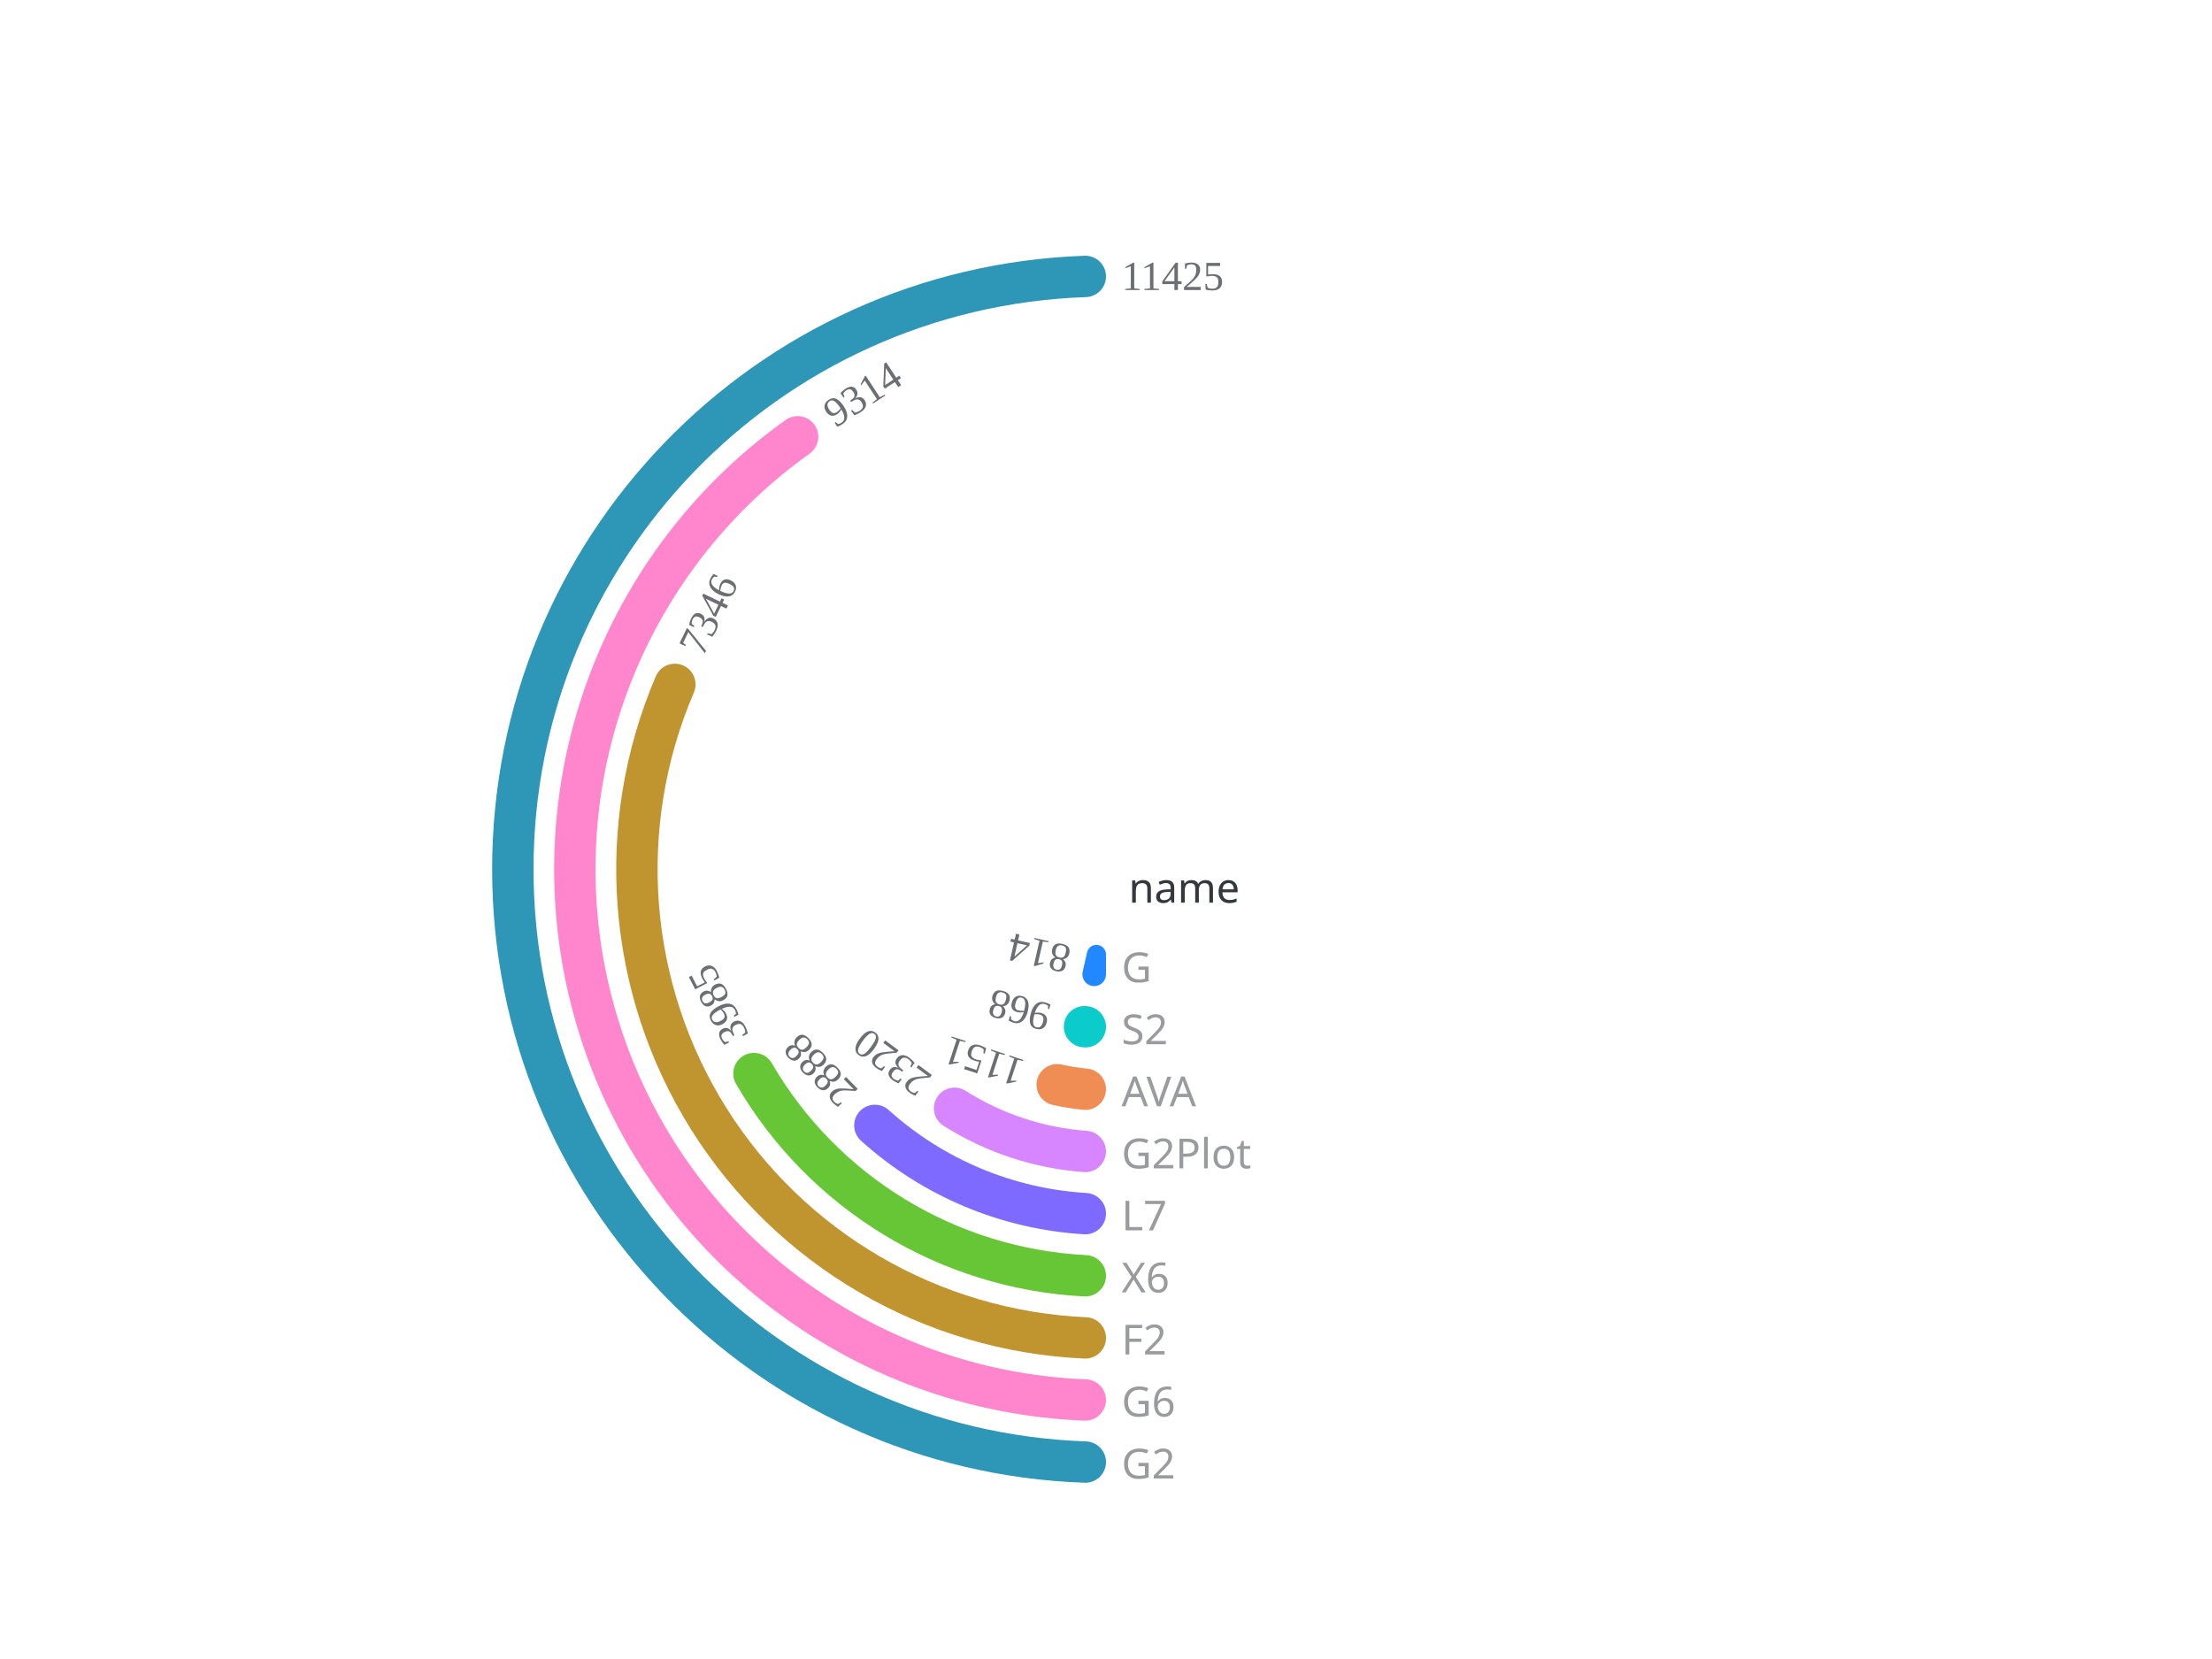
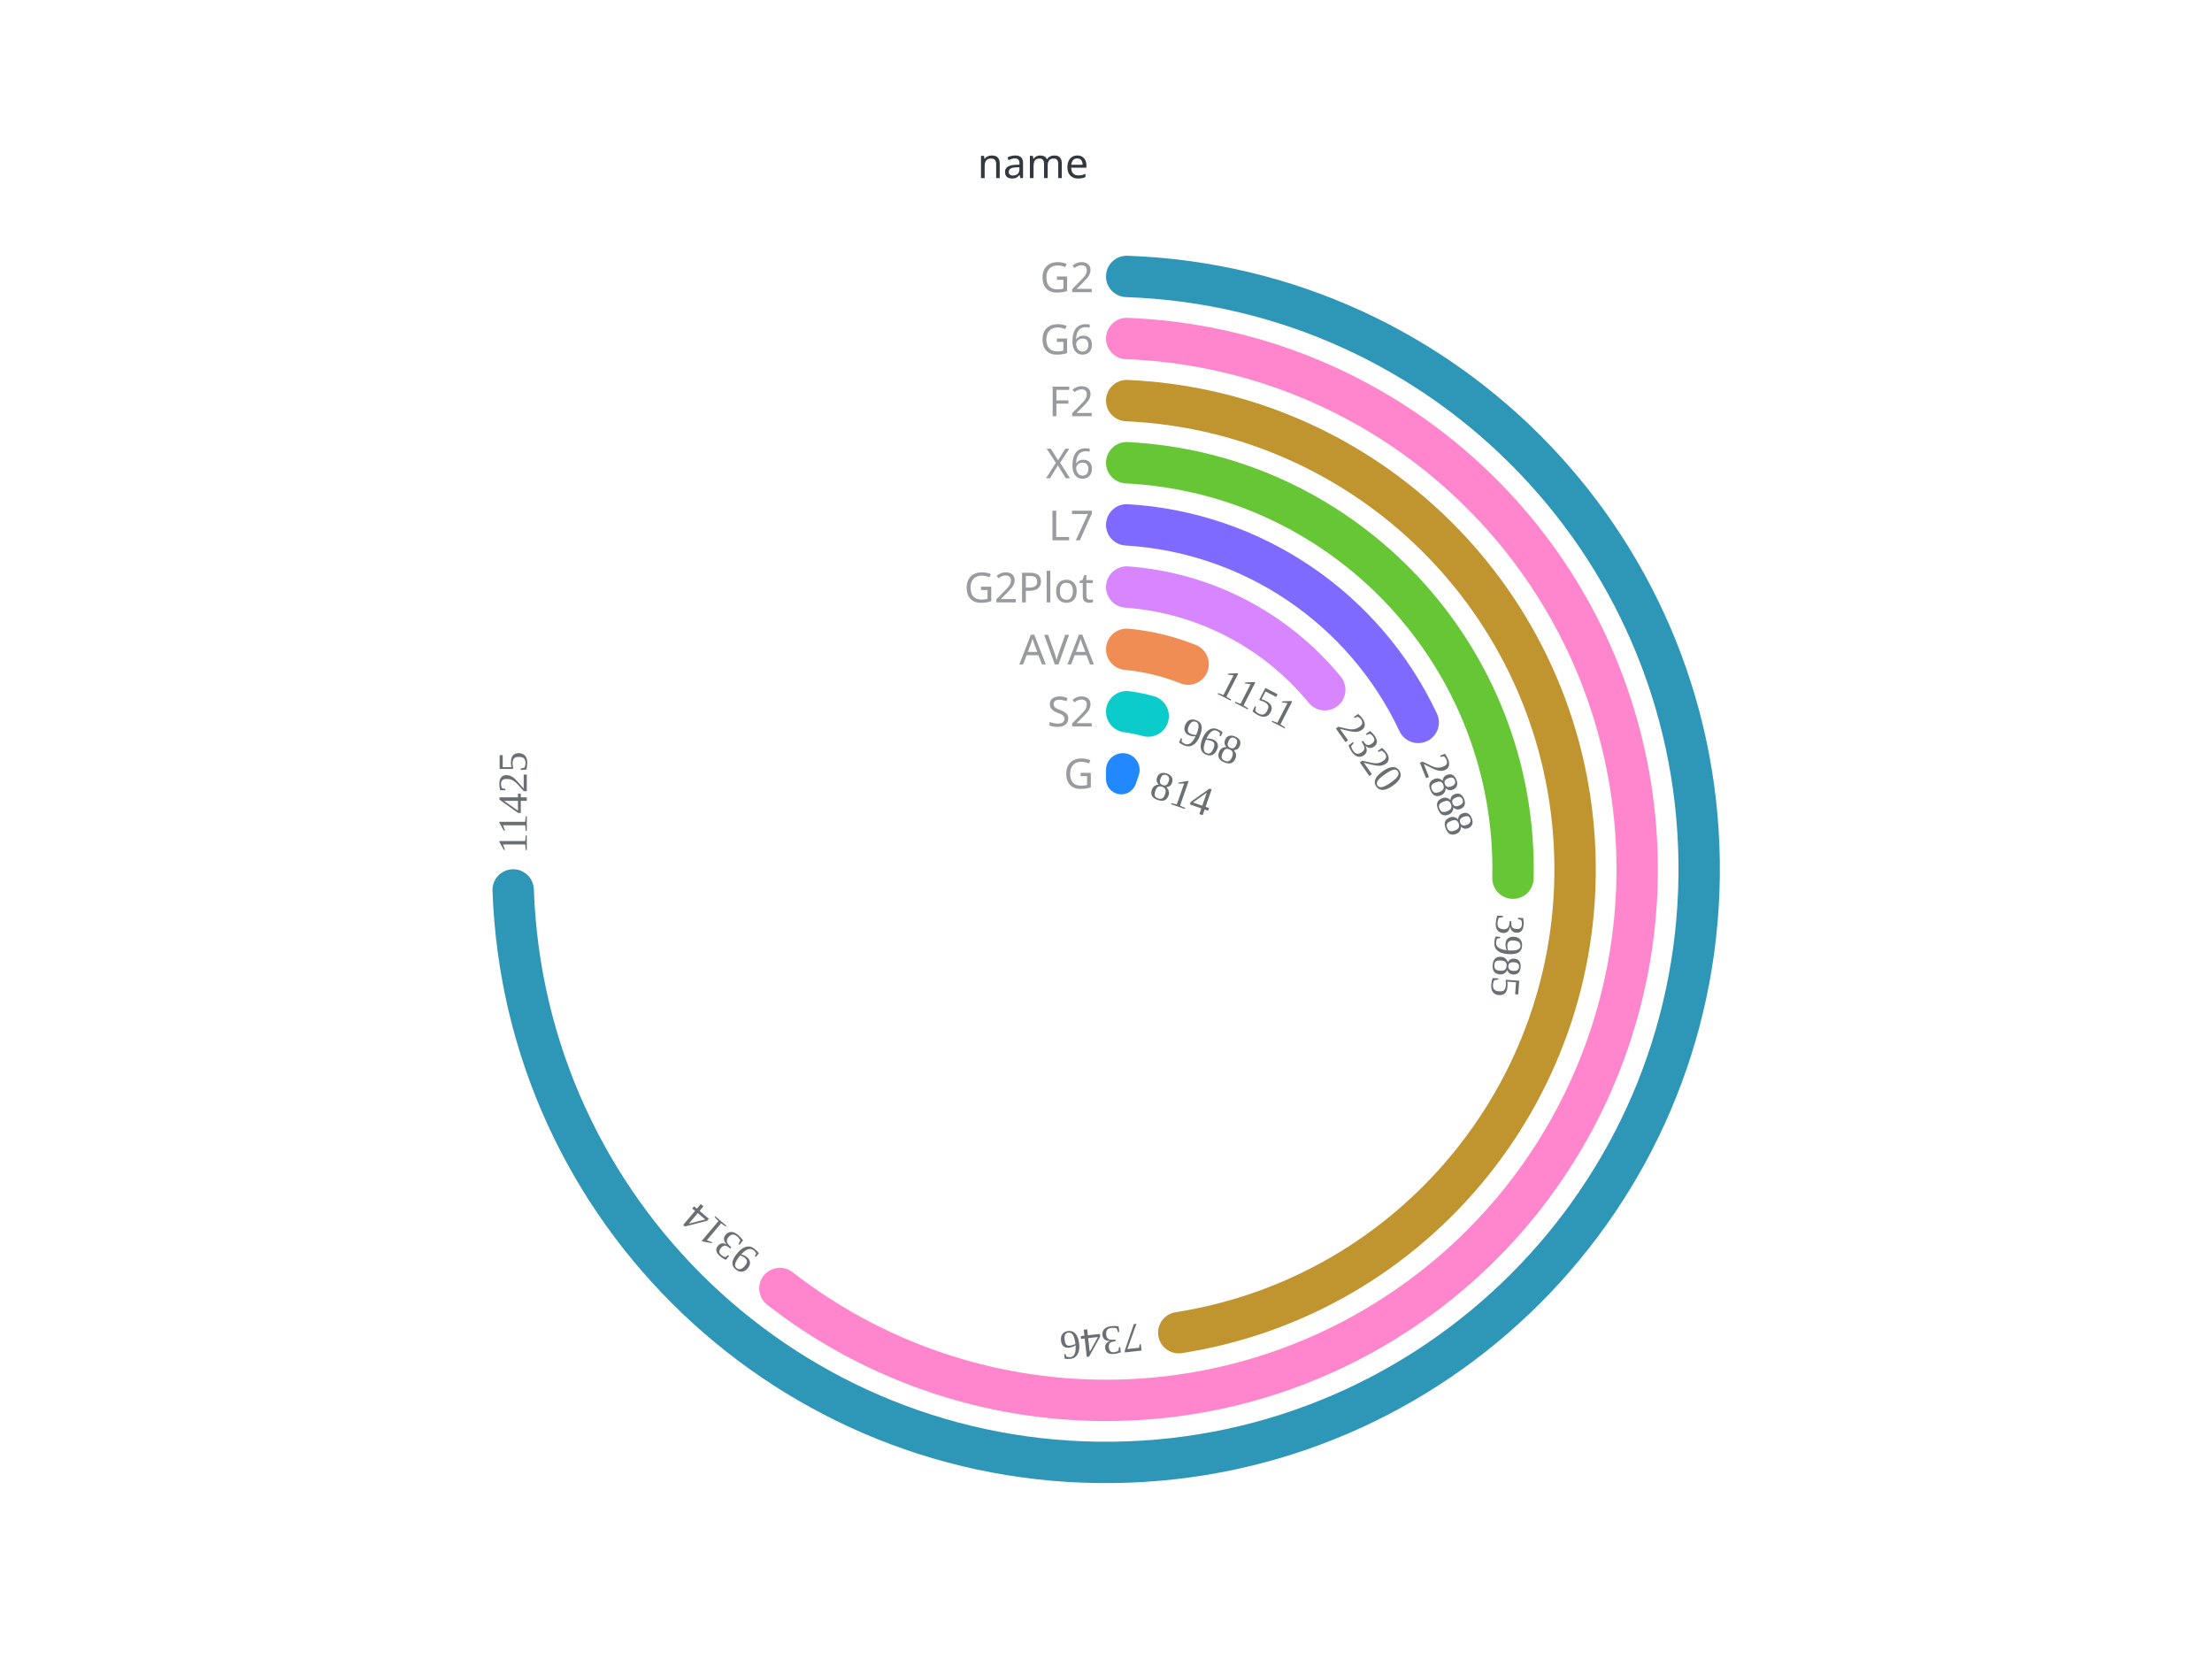
<svg xmlns="http://www.w3.org/2000/svg" width="640" height="480" style="background: transparent;" color-interpolation-filters="sRGB">
  <defs />
  <g id="g-svg-camera" transform="matrix(1,0,0,1,0,0)">
    <g id="g-root" fill="none" transform="matrix(1,0,0,1,0,0)">
      <g id="g-svg-11" fill="none" transform="matrix(1,0,0,1,0,0)" class="view">
        <g transform="matrix(1,0,0,1,0,0)">
          <path id="g-svg-12" fill="rgba(0,0,0,0)" class="area" d="M 0,0 l 640,0 l 0,480 l-640 0 z" width="640" height="480" />
        </g>
        <g transform="matrix(1,0,0,1,16,16)">
          <path id="g-svg-13" fill="rgba(0,0,0,0)" class="area" d="M 0,0 l 608,0 l 0,448 l-608 0 z" width="608" height="448" />
        </g>
        <g transform="matrix(1,0,0,1,16,16)">
          <path id="g-svg-14" fill="rgba(0,0,0,0)" class="area" d="M 0,0 l 608,0 l 0,448 l-608 0 z" width="608" height="448" />
        </g>
        <g transform="matrix(1,0,0,1,47,70)">
          <path id="g-svg-15" fill="rgba(0,0,0,0)" class="area" d="M 0,0 l 546,0 l 0,363 l-546 0 z" width="546" height="363" />
        </g>
        <g id="g-svg-16" fill="none" transform="matrix(1,0,0,1,0,0)" class="component">
          <g id="g-svg-17" fill="none" class="axis" transform="matrix(1,0,0,1,0,0)">
            <g id="g-svg-18" fill="none" transform="matrix(1,0,0,1,0,0)" class="axis-grid-group" />
            <g id="g-svg-19" fill="none" transform="matrix(1,0,0,1,0,0)" class="axis-main-group">
              <g id="g-svg-20" fill="none" transform="matrix(1,0,0,1,0,0)" class="axis-line-group">
-                 <g transform="matrix(1,0,0,1,320,269.65)">
-                   <line id="g-svg-21" fill="none" x1="0" y1="163.35" x2="5.684341886080802e-14" y2="0" class="axis-line axis-line" stroke-width="0.5" stroke="rgba(29,33,41,1)" stroke-opacity="0.45" opacity="0" />
+                 <g transform="matrix(1,0,0,1,320,70)">
+                   <line id="g-svg-21" fill="none" x1="0" y1="0" x2="0" y2="163.35" class="axis-line axis-line" stroke-width="0.5" stroke="rgba(29,33,41,1)" stroke-opacity="0.45" opacity="0" />
                </g>
              </g>
              <g id="g-svg-22" fill="none" transform="matrix(1,0,0,1,0,0)" class="axis-tick-group" />
              <g id="g-svg-23" fill="none" transform="matrix(1,0,0,1,0,0)" class="axis-label-group">
-                 <g id="g-svg-24" fill="none" transform="matrix(1,0,0,1,324,279.5228)" class="axis-label">
-                   <g transform="matrix(1,0,0,1,0,0)">
-                     <text id="g-svg-33" fill="rgba(29,33,41,1)" dominant-baseline="central" paint-order="stroke" dx="0.5" font-family="sans-serif" font-size="12" font-style="normal" font-variant="normal" font-weight="normal" stroke-width="1" text-anchor="left" class="axis-label-item" opacity="0.45">
+                 <g id="g-svg-24" fill="none" transform="matrix(1,0,0,1,316,223.4772)" class="axis-label">
+                   <g transform="matrix(1,0,0,1,0,0)">
+                     <text id="g-svg-33" fill="rgba(29,33,41,1)" dominant-baseline="central" paint-order="stroke" dx="0.5" font-family="sans-serif" font-size="12" font-style="normal" font-variant="normal" font-weight="normal" stroke-width="1" text-anchor="end" class="axis-label-item" opacity="0.45">
                      G
                    </text>
                  </g>
                </g>
-                 <g id="g-svg-25" fill="none" transform="matrix(1,0,0,1,324,297.4734)" class="axis-label">
-                   <g transform="matrix(1,0,0,1,0,0)">
-                     <text id="g-svg-34" fill="rgba(29,33,41,1)" dominant-baseline="central" paint-order="stroke" dx="0.5" font-family="sans-serif" font-size="12" font-style="normal" font-variant="normal" font-weight="normal" stroke-width="1" text-anchor="left" class="axis-label-item" opacity="0.45">
+                 <g id="g-svg-25" fill="none" transform="matrix(1,0,0,1,316,205.5266)" class="axis-label">
+                   <g transform="matrix(1,0,0,1,0,0)">
+                     <text id="g-svg-34" fill="rgba(29,33,41,1)" dominant-baseline="central" paint-order="stroke" dx="0.5" font-family="sans-serif" font-size="12" font-style="normal" font-variant="normal" font-weight="normal" stroke-width="1" text-anchor="end" class="axis-label-item" opacity="0.45">
                      S2
                    </text>
                  </g>
                </g>
-                 <g id="g-svg-26" fill="none" transform="matrix(1,0,0,1,324,315.4239)" class="axis-label">
-                   <g transform="matrix(1,0,0,1,0,0)">
-                     <text id="g-svg-35" fill="rgba(29,33,41,1)" dominant-baseline="central" paint-order="stroke" dx="0.5" font-family="sans-serif" font-size="12" font-style="normal" font-variant="normal" font-weight="normal" stroke-width="1" text-anchor="left" class="axis-label-item" opacity="0.45">
+                 <g id="g-svg-26" fill="none" transform="matrix(1,0,0,1,316,187.5761)" class="axis-label">
+                   <g transform="matrix(1,0,0,1,0,0)">
+                     <text id="g-svg-35" fill="rgba(29,33,41,1)" dominant-baseline="central" paint-order="stroke" dx="0.5" font-family="sans-serif" font-size="12" font-style="normal" font-variant="normal" font-weight="normal" stroke-width="1" text-anchor="end" class="axis-label-item" opacity="0.45">
                      AVA
                    </text>
                  </g>
                </g>
-                 <g id="g-svg-27" fill="none" transform="matrix(1,0,0,1,324,333.3745)" class="axis-label">
-                   <g transform="matrix(1,0,0,1,0,0)">
-                     <text id="g-svg-36" fill="rgba(29,33,41,1)" dominant-baseline="central" paint-order="stroke" dx="0.5" font-family="sans-serif" font-size="12" font-style="normal" font-variant="normal" font-weight="normal" stroke-width="1" text-anchor="left" class="axis-label-item" opacity="0.45">
+                 <g id="g-svg-27" fill="none" transform="matrix(1,0,0,1,316,169.6255)" class="axis-label">
+                   <g transform="matrix(1,0,0,1,0,0)">
+                     <text id="g-svg-36" fill="rgba(29,33,41,1)" dominant-baseline="central" paint-order="stroke" dx="0.5" font-family="sans-serif" font-size="12" font-style="normal" font-variant="normal" font-weight="normal" stroke-width="1" text-anchor="end" class="axis-label-item" opacity="0.45">
                      G2Plot
                    </text>
                  </g>
                </g>
-                 <g id="g-svg-28" fill="none" transform="matrix(1,0,0,1,324,351.325)" class="axis-label">
-                   <g transform="matrix(1,0,0,1,0,0)">
-                     <text id="g-svg-37" fill="rgba(29,33,41,1)" dominant-baseline="central" paint-order="stroke" dx="0.5" font-family="sans-serif" font-size="12" font-style="normal" font-variant="normal" font-weight="normal" stroke-width="1" text-anchor="left" class="axis-label-item" opacity="0.45">
+                 <g id="g-svg-28" fill="none" transform="matrix(1,0,0,1,316,151.675)" class="axis-label">
+                   <g transform="matrix(1,0,0,1,0,0)">
+                     <text id="g-svg-37" fill="rgba(29,33,41,1)" dominant-baseline="central" paint-order="stroke" dx="0.5" font-family="sans-serif" font-size="12" font-style="normal" font-variant="normal" font-weight="normal" stroke-width="1" text-anchor="end" class="axis-label-item" opacity="0.45">
                      L7
                    </text>
                  </g>
                </g>
-                 <g id="g-svg-29" fill="none" transform="matrix(1,0,0,1,324,369.2755)" class="axis-label">
-                   <g transform="matrix(1,0,0,1,0,0)">
-                     <text id="g-svg-38" fill="rgba(29,33,41,1)" dominant-baseline="central" paint-order="stroke" dx="0.5" font-family="sans-serif" font-size="12" font-style="normal" font-variant="normal" font-weight="normal" stroke-width="1" text-anchor="left" class="axis-label-item" opacity="0.45">
+                 <g id="g-svg-29" fill="none" transform="matrix(1,0,0,1,316,133.7245)" class="axis-label">
+                   <g transform="matrix(1,0,0,1,0,0)">
+                     <text id="g-svg-38" fill="rgba(29,33,41,1)" dominant-baseline="central" paint-order="stroke" dx="0.5" font-family="sans-serif" font-size="12" font-style="normal" font-variant="normal" font-weight="normal" stroke-width="1" text-anchor="end" class="axis-label-item" opacity="0.45">
                      X6
                    </text>
                  </g>
                </g>
-                 <g id="g-svg-30" fill="none" transform="matrix(1,0,0,1,324,387.2261)" class="axis-label">
-                   <g transform="matrix(1,0,0,1,0,0)">
-                     <text id="g-svg-39" fill="rgba(29,33,41,1)" dominant-baseline="central" paint-order="stroke" dx="0.5" font-family="sans-serif" font-size="12" font-style="normal" font-variant="normal" font-weight="normal" stroke-width="1" text-anchor="left" class="axis-label-item" opacity="0.45">
+                 <g id="g-svg-30" fill="none" transform="matrix(1,0,0,1,316,115.7739)" class="axis-label">
+                   <g transform="matrix(1,0,0,1,0,0)">
+                     <text id="g-svg-39" fill="rgba(29,33,41,1)" dominant-baseline="central" paint-order="stroke" dx="0.5" font-family="sans-serif" font-size="12" font-style="normal" font-variant="normal" font-weight="normal" stroke-width="1" text-anchor="end" class="axis-label-item" opacity="0.45">
                      F2
                    </text>
                  </g>
                </g>
-                 <g id="g-svg-31" fill="none" transform="matrix(1,0,0,1,324,405.1766)" class="axis-label">
-                   <g transform="matrix(1,0,0,1,0,0)">
-                     <text id="g-svg-40" fill="rgba(29,33,41,1)" dominant-baseline="central" paint-order="stroke" dx="0.5" font-family="sans-serif" font-size="12" font-style="normal" font-variant="normal" font-weight="normal" stroke-width="1" text-anchor="left" class="axis-label-item" opacity="0.45">
+                 <g id="g-svg-31" fill="none" transform="matrix(1,0,0,1,316,97.82335)" class="axis-label">
+                   <g transform="matrix(1,0,0,1,0,0)">
+                     <text id="g-svg-40" fill="rgba(29,33,41,1)" dominant-baseline="central" paint-order="stroke" dx="0.5" font-family="sans-serif" font-size="12" font-style="normal" font-variant="normal" font-weight="normal" stroke-width="1" text-anchor="end" class="axis-label-item" opacity="0.45">
                      G6
                    </text>
                  </g>
                </g>
-                 <g id="g-svg-32" fill="none" transform="matrix(1,0,0,1,324,423.1272)" class="axis-label">
-                   <g transform="matrix(1,0,0,1,0,0)">
-                     <text id="g-svg-41" fill="rgba(29,33,41,1)" dominant-baseline="central" paint-order="stroke" dx="0.5" font-family="sans-serif" font-size="12" font-style="normal" font-variant="normal" font-weight="normal" stroke-width="1" text-anchor="left" class="axis-label-item" opacity="0.45">
+                 <g id="g-svg-32" fill="none" transform="matrix(1,0,0,1,316,79.8728)" class="axis-label">
+                   <g transform="matrix(1,0,0,1,0,0)">
+                     <text id="g-svg-41" fill="rgba(29,33,41,1)" dominant-baseline="central" paint-order="stroke" dx="0.5" font-family="sans-serif" font-size="12" font-style="normal" font-variant="normal" font-weight="normal" stroke-width="1" text-anchor="end" class="axis-label-item" opacity="0.45">
                      G2
                    </text>
                  </g>
                </g>
              </g>
            </g>
-             <g id="g-svg-42" fill="none" transform="matrix(1,0,0,1,342.12,256.5228)" class="axis-title-group">
+             <g id="g-svg-42" fill="none" transform="matrix(1,0,0,1,298.38,46.8728)" class="axis-title-group">
              <g transform="matrix(1,0,0,1,0,0)">
                <text id="g-svg-43" fill="rgba(29,33,41,1)" dominant-baseline="central" paint-order="stroke" dx="0.5" font-family="sans-serif" font-size="12" font-style="normal" font-variant="normal" font-weight="normal" stroke-width="1" text-anchor="middle" class="axis-title" opacity="0.9">
                  name
                </text>
              </g>
            </g>
          </g>
        </g>
        <g transform="matrix(1,0,0,1,16,16)">
          <path id="g-svg-45" fill="rgba(0,0,0,0)" class="plot" d="M 0,0 l 608,0 l 0,448 l-608 0 z" width="608" height="448" />
          <g id="g-svg-46" fill="none" transform="matrix(1,0,0,1,0,0)" class="main-layer">
-             <g transform="matrix(1,0,0,1,297.168,257.3835)">
-               <path id="g-svg-48" fill="rgba(23,131,255,1)" d="M 6.832,8.515 A 3.416 3.416 0 1 1 0.085 7.756 L 1.359,2.156 A 2.771 2.771 0 0 1 6.832 2.771 Z" fill-opacity="0.95" stroke-width="0" stroke="rgba(23,131,255,1)" class="element" />
-             </g>
-             <g transform="matrix(1,0,0,1,291.7993,275.0671)">
-               <path id="g-svg-49" fill="rgba(0,201,201,1)" d="M 12.201,6.015 A 5.984 5.984 0 0 1 5.439 11.948 A 51.957 51.957 0 0 1 5.174 11.913 A 5.984 5.984 0 0 1 0.211 4.41 L 0.211,4.41 A 5.984 5.984 0 0 1 6.793 0.055 A 39.99 39.99 0 0 0 6.996 0.083 A 5.984 5.984 0 0 1 12.201 6.015 Z" fill-opacity="0.95" stroke-width="0" stroke="rgba(0,201,201,1)" class="element" />
-             </g>
-             <g transform="matrix(1,0,0,1,283.8949,291.8613)">
-               <path id="g-svg-50" fill="rgba(240,136,77,1)" d="M 20.105,7.282 A 5.984 5.984 0 0 1 13.561 13.239 A 69.907 69.907 0 0 1 4.661 11.819 A 5.984 5.984 0 0 1 0.297 4.121 L 0.297,4.121 A 5.984 5.984 0 0 1 7.305 0.148 A 57.94 57.94 0 0 0 14.682 1.325 A 5.984 5.984 0 0 1 20.105 7.282 Z" fill-opacity="0.95" stroke-width="0" stroke="rgba(240,136,77,1)" class="element" />
-             </g>
-             <g transform="matrix(1,0,0,1,254.1947,298.6761)">
-               <path id="g-svg-51" fill="rgba(213,128,255,1)" d="M 49.805,18.48 A 5.984 5.984 0 0 1 43.384 24.447 A 87.858 87.858 0 0 1 2.78 11.037 A 5.984 5.984 0 0 1 1.176 2.42 L 1.176,2.42 A 5.984 5.984 0 0 1 9.185 0.929 A 75.891 75.891 0 0 0 44.259 12.512 A 5.984 5.984 0 0 1 49.805 18.48 Z" fill-opacity="0.95" stroke-width="0" stroke="rgba(213,128,255,1)" class="element" />
-             </g>
-             <g transform="matrix(1,0,0,1,231.1385,303.6269)">
-               <path id="g-svg-52" fill="rgba(120,99,255,1)" d="M 72.862,31.519 A 5.984 5.984 0 0 1 66.52 37.491 A 105.809 105.809 0 0 1 1.975 10.425 A 5.984 5.984 0 0 1 1.79 1.715 L 1.79,1.715 A 5.984 5.984 0 0 1 9.992 1.541 A 93.841 93.841 0 0 0 67.237 25.546 A 5.984 5.984 0 0 1 72.862 31.519 Z" fill-opacity="0.95" stroke-width="0" stroke="rgba(120,99,255,1)" class="element" />
-             </g>
-             <g transform="matrix(1,0,0,1,196.1529,288.6334)">
-               <path id="g-svg-53" fill="rgba(96,196,45,1)" d="M 107.847,64.49 A 5.984 5.984 0 0 1 101.559 70.466 A 123.759 123.759 0 0 1 0.808 8.987 A 5.984 5.984 0 0 1 3.246 0.663 L 3.246,0.663 A 5.984 5.984 0 0 1 11.158 2.98 A 111.792 111.792 0 0 0 102.167 58.515 A 5.984 5.984 0 0 1 107.847 64.49 Z" fill-opacity="0.95" stroke-width="0" stroke="rgba(96,196,45,1)" class="element" />
-             </g>
-             <g transform="matrix(1,0,0,1,162.29,176.0284)">
-               <path id="g-svg-54" fill="rgba(189,143,36,1)" d="M 141.71,195.066 A 5.984 5.984 0 0 1 135.463 201.044 A 141.71 141.71 0 0 1 11.468 3.626 A 5.984 5.984 0 0 1 19.566 0.594 L 19.566,0.594 A 5.984 5.984 0 0 1 22.467 8.342 A 129.743 129.743 0 0 0 135.99 189.088 A 5.984 5.984 0 0 1 141.71 195.066 Z" fill-opacity="0.95" stroke-width="0" stroke="rgba(189,143,36,1)" class="element" />
-             </g>
-             <g transform="matrix(1,0,0,1,144.3391,104.3904)">
-               <path id="g-svg-55" fill="rgba(255,128,202,1)" d="M 159.661,284.67 A 5.984 5.984 0 0 1 153.445 290.649 A 159.66 159.66 0 0 1 66.968 1.112 A 5.984 5.984 0 0 1 75.446 2.703 L 75.446,2.703 A 5.984 5.984 0 0 1 73.916 10.856 A 147.693 147.693 0 0 0 153.91 278.691 A 5.984 5.984 0 0 1 159.661 284.67 Z" fill-opacity="0.95" stroke-width="0" stroke="rgba(255,128,202,1)" class="element" />
-             </g>
-             <g transform="matrix(1,0,0,1,126.3899,57.99338)">
-               <path id="g-svg-56" fill="rgba(36,145,179,1)" d="M 177.61,349.03 A 5.984 5.984 0 0 1 171.418 355.01 A 177.611 177.611 0 0 1 171.418 0.004 A 5.984 5.984 0 0 1 177.61 5.984 L 177.61,5.984 A 5.984 5.984 0 0 1 171.835 11.964 A 165.644 165.644 0 0 0 171.835 343.05 A 5.984 5.984 0 0 1 177.61 349.03 Z" fill-opacity="0.95" stroke-width="0" stroke="rgba(36,145,179,1)" class="element" />
+             <g transform="matrix(1,0,0,1,304,201.9064)">
+               <path id="g-svg-48" fill="rgba(23,131,255,1)" d="M 8.881784197001252e-16,4.866 A 4.868 4.868 0 1 1 9.465 6.47 L 8.595,8.962 A 4.421 4.421 0 0 1 8.881784197001252e-16 7.506 Z" fill-opacity="0.95" stroke-width="0" stroke="rgba(23,131,255,1)" class="element" />
+             </g>
+             <g transform="matrix(1,0,0,1,304,183.9342)">
+               <path id="g-svg-49" fill="rgba(0,201,201,1)" d="M 8.881784197001252e-16,5.984 A 5.984 5.984 0 0 1 6.762 0.051 A 51.957 51.957 0 0 1 13.796 1.474 A 5.984 5.984 0 0 1 17.72 9.569 L 17.72,9.569 A 5.984 5.984 0 0 1 10.618 13.012 A 39.99 39.99 0 0 0 5.205 11.916 A 5.984 5.984 0 0 1 8.881784197001252e-16 5.984 Z" fill-opacity="0.95" stroke-width="0" stroke="rgba(0,201,201,1)" class="element" />
+             </g>
+             <g transform="matrix(1,0,0,1,304,165.8737)">
+               <path id="g-svg-50" fill="rgba(240,136,77,1)" d="M 0,5.983 A 5.984 5.984 0 0 1 6.544 0.026 A 69.907 69.907 0 0 1 25.995 4.732 A 5.984 5.984 0 0 1 29.092 13.021 L 29.092,13.021 A 5.984 5.984 0 0 1 21.545 15.84 A 57.94 57.94 0 0 0 5.423 11.94 A 5.984 5.984 0 0 1 0 5.983 Z" fill-opacity="0.95" stroke-width="0" stroke="rgba(240,136,77,1)" class="element" />
+             </g>
+             <g transform="matrix(1,0,0,1,304,147.861)">
+               <path id="g-svg-51" fill="rgba(213,128,255,1)" d="M 2.1966783947391377e-10,5.983 A 5.984 5.984 0 0 1 6.421 0.016 A 87.858 87.858 0 0 1 67.926 31.916 A 5.984 5.984 0 0 1 66.747 40.602 L 66.747,40.602 A 5.984 5.984 0 0 1 58.674 39.506 A 75.891 75.891 0 0 0 5.546 11.951 A 5.984 5.984 0 0 1 2.1966783947391377e-10 5.983 Z" fill-opacity="0.95" stroke-width="0" stroke="rgba(213,128,255,1)" class="element" />
+             </g>
+             <g transform="matrix(1,0,0,1,304,129.8713)">
+               <path id="g-svg-52" fill="rgba(120,99,255,1)" d="M 0,5.983 A 5.984 5.984 0 0 1 6.342 0.011 A 105.809 105.809 0 0 1 95.749 60.601 A 5.984 5.984 0 0 1 92.552 68.705 L 92.552,68.705 A 5.984 5.984 0 0 1 84.92 65.694 A 93.841 93.841 0 0 0 5.625 11.956 A 5.984 5.984 0 0 1 0 5.983 Z" fill-opacity="0.95" stroke-width="0" stroke="rgba(120,99,255,1)" class="element" />
+             </g>
+             <g transform="matrix(1,0,0,1,304,111.8933)">
+               <path id="g-svg-53" fill="rgba(96,196,45,1)" d="M 8.881784197001252e-16,5.984 A 5.984 5.984 0 0 1 6.288 0.008 A 123.759 123.759 0 0 1 123.729 126.335 A 5.984 5.984 0 0 1 117.311 132.17 L 117.311,132.17 A 5.984 5.984 0 0 1 111.765 126.071 A 111.792 111.792 0 0 0 5.68 11.959 A 5.984 5.984 0 0 1 8.881784197001252e-16 5.984 Z" fill-opacity="0.95" stroke-width="0" stroke="rgba(96,196,45,1)" class="element" />
+             </g>
+             <g transform="matrix(1,0,0,1,304,93.92221)">
+               <path id="g-svg-54" fill="rgba(189,143,36,1)" d="M 0,5.984 A 5.984 5.984 0 0 1 6.247 0.006 A 141.71 141.71 0 0 1 21.981 281.573 A 5.984 5.984 0 0 1 15.106 276.328 L 15.106,276.328 A 5.984 5.984 0 0 1 20.124 269.75 A 129.743 129.743 0 0 0 5.72 11.962 A 5.984 5.984 0 0 1 0 5.984 Z" fill-opacity="0.95" stroke-width="0" stroke="rgba(189,143,36,1)" class="element" />
+             </g>
+             <g transform="matrix(1,0,0,1,203.6572,75.9565)">
+               <path id="g-svg-55" fill="rgba(255,128,202,1)" d="M 100.343,5.983 A 5.984 5.984 0 0 1 106.559 0.004 A 159.66 159.66 0 1 1 2.309 285.561 A 5.984 5.984 0 0 1 1.407 276.984 L 1.407,276.984 A 5.984 5.984 0 0 1 9.657 276.116 A 147.693 147.693 0 1 0 106.094 11.962 A 5.984 5.984 0 0 1 100.343 5.983 Z" fill-opacity="0.95" stroke-width="0" stroke="rgba(255,128,202,1)" class="element" />
+             </g>
+             <g transform="matrix(1,0,0,1,126.4934,57.99338)">
+               <path id="g-svg-56" fill="rgba(36,145,179,1)" d="M 177.507,5.984 A 5.984 5.984 0 0 1 183.699 0.004 A 177.611 177.611 0 1 1 0.004 183.699 A 5.984 5.984 0 0 1 5.984 177.507 L 5.984,177.507 A 5.984 5.984 0 0 1 11.964 183.282 A 165.644 165.644 0 1 0 183.282 11.964 A 5.984 5.984 0 0 1 177.507 5.984 Z" fill-opacity="0.95" stroke-width="0" stroke="rgba(36,145,179,1)" class="element" />
            </g>
          </g>
          <g id="g-svg-47" fill="none" transform="matrix(1,0,0,1,0,0)" class="label-layer">
-             <g id="g-svg-66" fill="none" transform="matrix(1,0,0,1,297.7799,262.8238)" class="label">
-               <g transform="matrix(1,0,0,1,-28.37205,-17.09078)">
-                 <path id="background" fill="none" d="M 0,0 l 27.024,0 l 0,27.416 l-27.024 0 z" width="27.024" height="27.416" />
-               </g>
-               <g transform="matrix(-0.975055,-0.221966,0.221966,-0.975055,0,0)">
+             <g id="g-svg-66" fill="none" transform="matrix(1,0,0,1,313.2328,209.0418)" class="label">
+               <g transform="matrix(1,0,0,1,-0.012273,-9.540009)">
+                 <path id="background" fill="none" d="M 0,0 l 28.803,0 l 0,29.122 l-28.803 0 z" width="28.803" height="29.122" />
+               </g>
+               <g transform="matrix(0.944165,0.329473,-0.329473,0.944165,0,0)">
                <text id="text" fill="rgba(29,33,41,1)" dominant-baseline="central" paint-order="stroke" style="transform:translate(4px, 0px);" dx="0.5" fill-opacity="0.65" font-size="12" font-weight="normal" text-anchor="left">
                  814
                </text>
              </g>
-               <g transform="matrix(1,0,0,1,-1.348,0)">
-                 <path id="connector" fill="none" d="M 1.348,0 L 0,0" />
-               </g>
-             </g>
-             <g id="g-svg-70" fill="none" transform="matrix(1,0,0,1,291.907,279.8543)" class="label">
-               <g transform="matrix(1,0,0,1,-30.42487,-18.56547)">
-                 <path id="background" fill="none" d="M 0,0 l 29.591,0 l 0,28.608 l-29.591 0 z" width="29.591" height="28.608" />
-               </g>
-               <g transform="matrix(-0.964784,-0.263044,0.263044,-0.964784,0,0)">
+               <g transform="matrix(1,0,0,1,0,0)">
+                 <path id="connector" fill="none" d="M 0,0 L 0,0" />
+               </g>
+             </g>
+             <g id="g-svg-70" fill="none" transform="matrix(1,0,0,1,321.8717,193.1426)" class="label">
+               <g transform="matrix(1,0,0,1,-0.785126,-9.040532)">
+                 <path id="background" fill="none" d="M 0,0 l 31.422,0 l 0,30.676 l-31.422 0 z" width="31.422" height="30.676" />
+               </g>
+               <g transform="matrix(0.921347,0.38874,-0.38874,0.921347,0,0)">
                <text id="text" fill="rgba(29,33,41,1)" dominant-baseline="central" paint-order="stroke" style="transform:translate(4px, 0px);" dx="0.5" fill-opacity="0.65" font-size="12" font-weight="normal" text-anchor="left">
                  968
                </text>
              </g>
-               <g transform="matrix(1,0,0,1,-0.834,0)">
-                 <path id="connector" fill="none" d="M 0.834,0 L 0,0" />
-               </g>
-             </g>
-             <g id="g-svg-74" fill="none" transform="matrix(1,0,0,1,284.1044,296.2489)" class="label">
-               <g transform="matrix(1,0,0,1,-31.93714,-20.21618)">
-                 <path id="background" fill="none" d="M 0,0 l 31.715,0 l 0,29.9 l-31.715 0 z" width="31.715" height="29.9" />
-               </g>
-               <g transform="matrix(-0.950332,-0.311239,0.311239,-0.950332,0,0)">
+               <g transform="matrix(1,0,0,1,0,0)">
+                 <path id="connector" fill="none" d="M 0,0 L 0,0" />
+               </g>
+             </g>
+             <g id="g-svg-74" fill="none" transform="matrix(1,0,0,1,333.2203,178.6455)" class="label">
+               <g transform="matrix(1,0,0,1,-1.699145,-8.399762)">
+                 <path id="background" fill="none" d="M 0,0 l 33.496,0 l 0,32.268 l-33.496 0 z" width="33.496" height="32.268" />
+               </g>
+               <g transform="matrix(0.889409,0.457112,-0.457112,0.889409,0,0)">
                <text id="text" fill="rgba(29,33,41,1)" dominant-baseline="central" paint-order="stroke" style="transform:translate(4px, 0px);" dx="0.5" fill-opacity="0.65" font-size="12" font-weight="normal" text-anchor="left">
                  1151
                </text>
              </g>
-               <g transform="matrix(1,0,0,1,-0.222,0)">
-                 <path id="connector" fill="none" d="M 0.222,0 L 0,0" />
-               </g>
-             </g>
-             <g id="g-svg-78" fill="none" transform="matrix(1,0,0,1,255.2402,301.2716)" class="label">
-               <g transform="matrix(1,0,0,1,-35.15786,-30.22518)">
-                 <path id="background" fill="none" d="M 0,0 l 38.793,0 l 0,37.081 l-38.793 0 z" width="38.793" height="37.081" />
-               </g>
-               <g transform="matrix(-0.803323,-0.595544,0.595544,-0.803323,0,0)">
+               <g transform="matrix(1,0,0,1,0,0)">
+                 <path id="connector" fill="none" d="M 0,0 L 0,0" />
+               </g>
+             </g>
+             <g id="g-svg-78" fill="none" transform="matrix(1,0,0,1,370.9256,188.3366)" class="label">
+               <g transform="matrix(1,0,0,1,-7.096124,-3.354849)">
+                 <path id="background" fill="none" d="M 0,0 l 36.796,0 l 0,38.785 l-36.796 0 z" width="36.796" height="38.785" />
+               </g>
+               <g transform="matrix(0.576045,0.817418,-0.817418,0.576045,0,0)">
                <text id="text" fill="rgba(29,33,41,1)" dominant-baseline="central" paint-order="stroke" style="transform:translate(4px, 0px);" dx="0.5" fill-opacity="0.65" font-size="12" font-weight="normal" text-anchor="left">
                  2320
                </text>
              </g>
              <g transform="matrix(1,0,0,1,0,0)">
                <path id="connector" fill="none" d="M 0,0 L 0,0" />
              </g>
            </g>
-             <g id="g-svg-82" fill="none" transform="matrix(1,0,0,1,232.7995,305.468)" class="label">
-               <g transform="matrix(1,0,0,1,-33.3229,-33.62342)">
-                 <path id="background" fill="none" d="M 0,0 l 38.722,0 l 0,38.831 l-38.722 0 z" width="38.722" height="38.831" />
-               </g>
-               <g transform="matrix(-0.700907,-0.713253,0.713253,-0.700907,0,0)">
+             <g id="g-svg-82" fill="none" transform="matrix(1,0,0,1,396.7186,198.5096)" class="label">
+               <g transform="matrix(1,0,0,1,-9.199126,-0.546103)">
+                 <path id="background" fill="none" d="M 0,0 l 33.161,0 l 0,38.096 l-33.161 0 z" width="33.161" height="38.096" />
+               </g>
+               <g transform="matrix(0.370552,0.928812,-0.928812,0.370552,0,0)">
                <text id="text" fill="rgba(29,33,41,1)" dominant-baseline="central" paint-order="stroke" style="transform:translate(4px, 0px);" dx="0.5" fill-opacity="0.65" font-size="12" font-weight="normal" text-anchor="left">
                  2888
                </text>
              </g>
              <g transform="matrix(1,0,0,1,0,0)">
                <path id="connector" fill="none" d="M 0,0 L 0,0" />
              </g>
            </g>
-             <g id="g-svg-86" fill="none" transform="matrix(1,0,0,1,199.2641,289.3654)" class="label">
-               <g transform="matrix(1,0,0,1,-26.6184,-37.13152)">
-                 <path id="background" fill="none" d="M 0,0 l 35.016,0 l 0,38.834 l-35.016 0 z" width="35.016" height="38.834" />
-               </g>
-               <g transform="matrix(-0.457356,-0.889284,0.889284,-0.457356,0,0)">
+             <g id="g-svg-86" fill="none" transform="matrix(1,0,0,1,421.463,244.0745)" class="label">
+               <g transform="matrix(1,0,0,1,-14.07878,3.152139)">
+                 <path id="background" fill="none" d="M 0,0 l 25.257,0 l 0,33.43 l-25.257 0 z" width="25.257" height="33.43" />
+               </g>
+               <g transform="matrix(-0.072804,0.997346,-0.997346,-0.072804,0,0)">
                <text id="text" fill="rgba(29,33,41,1)" dominant-baseline="central" paint-order="stroke" style="transform:translate(4px, 0px);" dx="0.5" fill-opacity="0.65" font-size="12" font-weight="normal" text-anchor="left">
                  3985
                </text>
              </g>
              <g transform="matrix(1,0,0,1,0,0)">
-                 <path id="connector" fill="none" d="M 0,0 L 0,0" />
-               </g>
-             </g>
-             <g id="g-svg-90" fill="none" transform="matrix(1,0,0,1,181.737,176.565)" class="label">
-               <g transform="matrix(1,0,0,1,-8.622401,-36.84606)">
-                 <path id="background" fill="none" d="M 0,0 l 34.336,0 l 0,38.236 l-34.336 0 z" width="34.336" height="38.236" />
-               </g>
-               <g transform="matrix(0.43422,-0.900807,0.900807,0.43422,0,0)">
+                 <path id="connector" fill="none" d="M 0,0 L 0,3.152" />
+               </g>
+             </g>
+             <g id="g-svg-90" fill="none" transform="matrix(1,0,0,1,319.121,370.3812)" class="label">
+               <g transform="matrix(1,0,0,1,-36.42107,-10.98278)">
+                 <path id="background" fill="none" d="M 0,0 l 33.727,0 l 0,26.351 l-33.727 0 z" width="33.727" height="26.351" />
+               </g>
+               <g transform="matrix(-0.993775,0.111408,-0.111408,-0.993775,0,0)">
                <text id="text" fill="rgba(29,33,41,1)" dominant-baseline="central" paint-order="stroke" style="transform:translate(4px, 0px);" dx="0.5" fill-opacity="0.65" font-size="12" font-weight="normal" text-anchor="left">
                  7346
                </text>
              </g>
-               <g transform="matrix(1,0,0,1,0,0)">
-                 <path id="connector" fill="none" d="M 0,0 L 0,0" />
-               </g>
-             </g>
-             <g id="g-svg-94" fill="none" transform="matrix(1,0,0,1,219.7207,106.9951)" class="label">
-               <g transform="matrix(1,0,0,1,-2.962008,-28.35034)">
-                 <path id="background" fill="none" d="M 0,0 l 37.834,0 l 0,35.773 l-37.834 0 z" width="37.834" height="35.773" />
-               </g>
-               <g transform="matrix(0.836203,-0.548419,0.548419,0.836203,0,0)">
+               <g transform="matrix(1,0,0,1,-2.694,0)">
+                 <path id="connector" fill="none" d="M 2.694,0 L 0,0" />
+               </g>
+             </g>
+             <g id="g-svg-94" fill="none" transform="matrix(1,0,0,1,204.9886,353.0298)" class="label">
+               <g transform="matrix(1,0,0,1,-33.53437,-30.80379)">
+                 <path id="background" fill="none" d="M 0,0 l 37.884,0 l 0,37.022 l-37.884 0 z" width="37.884" height="37.022" />
+               </g>
+               <g transform="matrix(-0.764786,-0.644284,0.644284,-0.764786,0,0)">
                <text id="text" fill="rgba(29,33,41,1)" dominant-baseline="central" paint-order="stroke" style="transform:translate(4px, 0px);" dx="0.5" fill-opacity="0.65" font-size="12" font-weight="normal" text-anchor="left">
                  9314
                </text>
              </g>
              <g transform="matrix(1,0,0,1,0,0)">
                <path id="connector" fill="none" d="M 0,0 L 0,0" />
              </g>
            </g>
-             <g id="g-svg-98" fill="none" transform="matrix(1,0,0,1,304,63.8728)" class="label">
-               <g transform="matrix(1,0,0,1,4,-11.5)">
-                 <path id="background" fill="none" d="M 0,0 l 35.44,0 l 0,23 l-35.44 0 z" width="35.44" height="23" />
-               </g>
-               <g transform="matrix(1,-0,0,1,0,0)">
+             <g id="g-svg-98" fill="none" transform="matrix(1,0,0,1,132.3728,235.5)" class="label">
+               <g transform="matrix(1,0,0,1,-11.5,-39.44)">
+                 <path id="background" fill="none" d="M 0,0 l 23,0 l 0,35.44 l-23 0 z" width="23" height="35.44" />
+               </g>
+               <g transform="matrix(0,-1,1,0,0,0)">
                <text id="text" fill="rgba(29,33,41,1)" dominant-baseline="central" paint-order="stroke" style="transform:translate(4px, 0px);" dx="0.5" fill-opacity="0.65" font-size="12" font-weight="normal" text-anchor="left">
                  11425
                </text>
              </g>
-               <g transform="matrix(1,0,0,1,0,0)">
-                 <path id="connector" fill="none" d="M 0,0 L 4,0" />
+               <g transform="matrix(1,0,0,1,0,-4)">
+                 <path id="connector" fill="none" d="M 0,4 L 0,0" />
              </g>
            </g>
          </g>
        </g>
      </g>
    </g>
  </g>
</svg>
